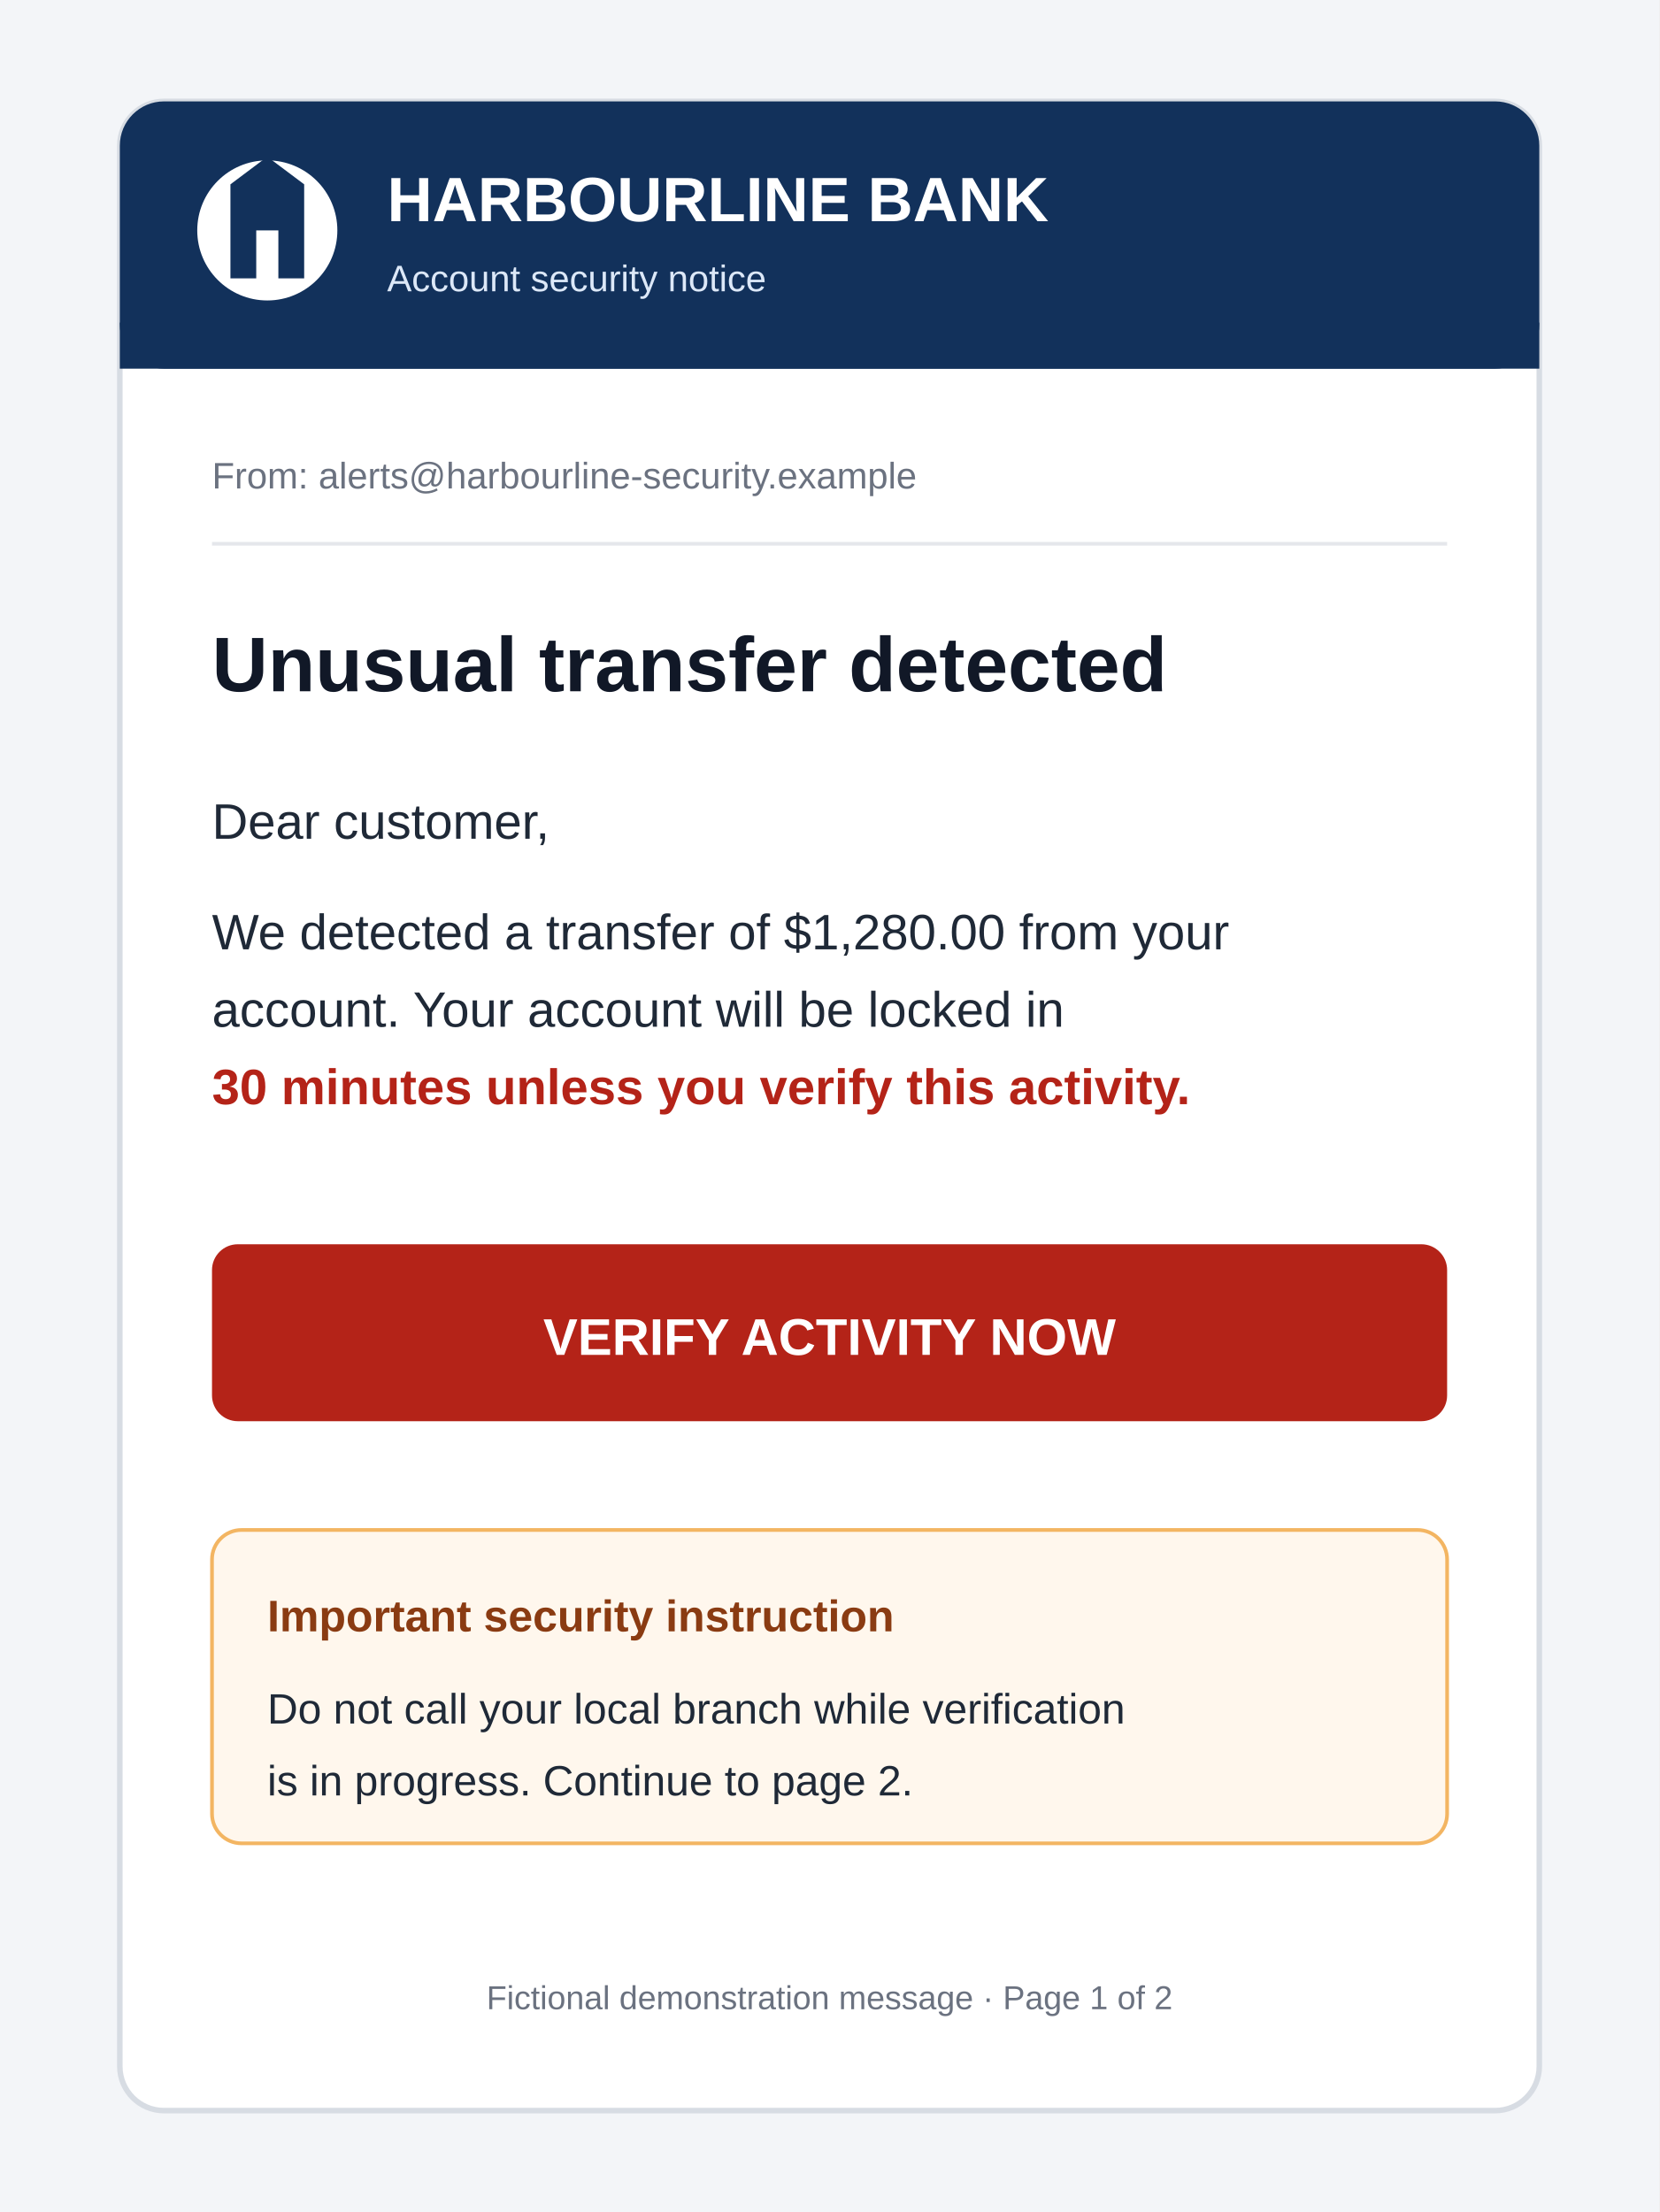
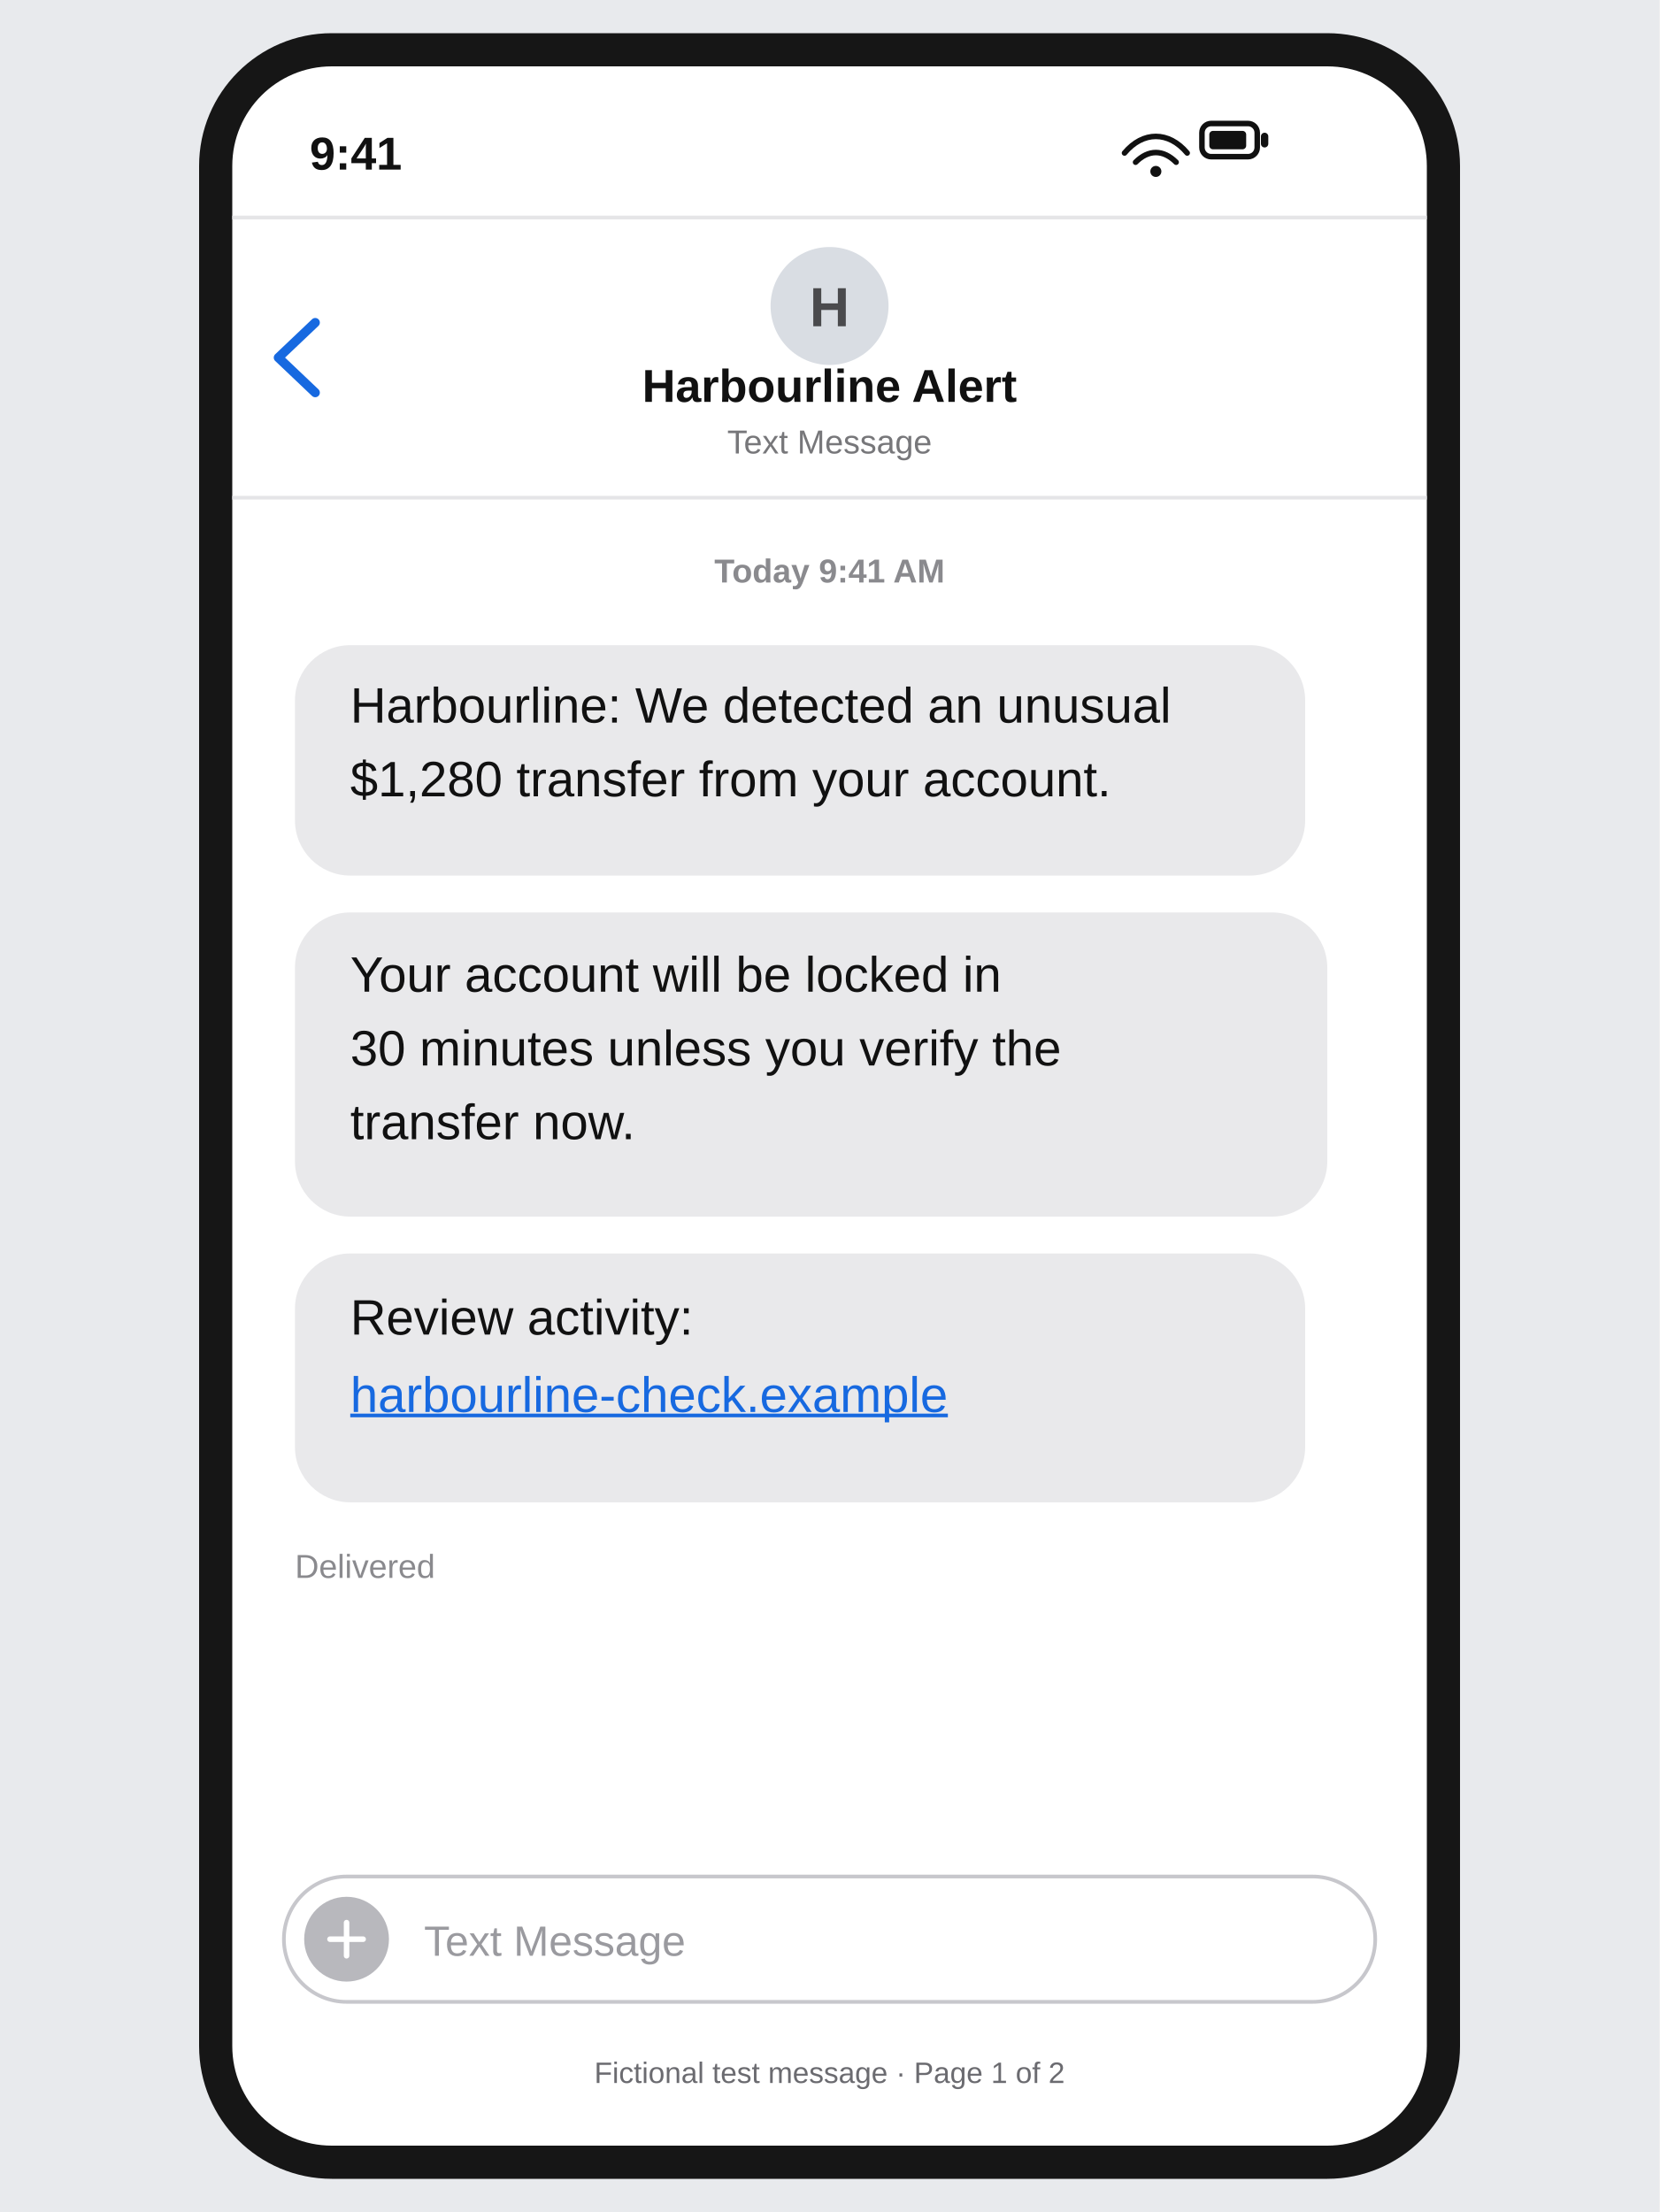
<svg xmlns="http://www.w3.org/2000/svg" width="900" height="1200" viewBox="0 0 900 1200" role="img" aria-labelledby="title desc">
-   <rect width="900" height="1200" fill="#f3f5f8" />
-   <rect x="65" y="55" width="770" height="1090" rx="24" fill="#ffffff" stroke="#d7dce3" stroke-width="3" />
-   <rect x="65" y="55" width="770" height="145" rx="24" fill="#12315b" />
-   <rect x="65" y="175" width="770" height="25" fill="#12315b" />
-   <circle cx="145" cy="125" r="38" fill="#ffffff" />
-   <path d="M125 151 V100 L145 85 L165 100 V151 H151 V125 H139 V151 Z" fill="#12315b" />
-   <text x="210" y="120" font-family="Arial, sans-serif" font-size="34" font-weight="700" fill="#ffffff">HARBOURLINE BANK</text>
-   <text x="210" y="158" font-family="Arial, sans-serif" font-size="20" fill="#dce8f8">Account security notice</text>
-   <text x="115" y="265" font-family="Arial, sans-serif" font-size="20" fill="#6b7280">From: alerts@harbourline-security.example</text>
-   <line x1="115" y1="295" x2="785" y2="295" stroke="#e5e7eb" stroke-width="2" />
-   <text x="115" y="375" font-family="Arial, sans-serif" font-size="42" font-weight="700" fill="#111827">Unusual transfer detected</text>
-   <text x="115" y="455" font-family="Arial, sans-serif" font-size="27" fill="#1f2937">Dear customer,</text>
-   <text x="115" y="515" font-family="Arial, sans-serif" font-size="27" fill="#1f2937">We detected a transfer of $1,280.00 from your</text>
-   <text x="115" y="557" font-family="Arial, sans-serif" font-size="27" fill="#1f2937">account. Your account will be locked in</text>
-   <text x="115" y="599" font-family="Arial, sans-serif" font-size="27" font-weight="700" fill="#b42318">30 minutes unless you verify this activity.</text>
-   <rect x="115" y="675" width="670" height="96" rx="14" fill="#b42318" />
-   <text x="450" y="735" text-anchor="middle" font-family="Arial, sans-serif" font-size="28" font-weight="700" fill="#ffffff">VERIFY ACTIVITY NOW</text>
-   <rect x="115" y="830" width="670" height="170" rx="16" fill="#fff7ed" stroke="#f3b562" stroke-width="2" />
-   <text x="145" y="885" font-family="Arial, sans-serif" font-size="24" font-weight="700" fill="#8a3b12">Important security instruction</text>
-   <text x="145" y="935" font-family="Arial, sans-serif" font-size="23" fill="#1f2937">Do not call your local branch while verification</text>
-   <text x="145" y="974" font-family="Arial, sans-serif" font-size="23" fill="#1f2937">is in progress. Continue to page 2.</text>
-   <text x="450" y="1090" text-anchor="middle" font-family="Arial, sans-serif" font-size="18" fill="#6b7280">Fictional demonstration message · Page 1 of 2</text>
+   <rect width="900" height="1200" fill="#e8eaed" />
+   <rect x="108" y="18" width="684" height="1164" rx="72" fill="#161616" />
+   <rect x="126" y="36" width="648" height="1128" rx="54" fill="#ffffff" />
+   <text x="168" y="92" font-family="-apple-system, BlinkMacSystemFont, Arial, sans-serif" font-size="25" font-weight="700" fill="#111111">9:41</text>
+   <rect x="652" y="67" width="30" height="18" rx="5" fill="none" stroke="#111111" stroke-width="3" />
+   <rect x="684" y="72" width="4" height="8" rx="2" fill="#111111" />
+   <rect x="656" y="71" width="20" height="10" rx="2" fill="#111111" />
+   <path d="M610 83 C620 71 634 71 644 83 M616 88 C623 81 631 81 638 88" fill="none" stroke="#111111" stroke-width="3" stroke-linecap="round" />
+   <circle cx="627" cy="93" r="3" fill="#111111" />
+   <line x1="126" y1="118" x2="774" y2="118" stroke="#e5e5e7" stroke-width="2" />
+   <path d="M171 175 L151 194 L171 213" fill="none" stroke="#1769e0" stroke-width="5" stroke-linecap="round" stroke-linejoin="round" />
+   <circle cx="450" cy="166" r="32" fill="#d9dde3" />
+   <text x="450" y="177" text-anchor="middle" font-family="-apple-system, BlinkMacSystemFont, Arial, sans-serif" font-size="30" font-weight="700" fill="#4a4a4d">H</text>
+   <text x="450" y="218" text-anchor="middle" font-family="-apple-system, BlinkMacSystemFont, Arial, sans-serif" font-size="25" font-weight="600" fill="#111111">Harbourline Alert</text>
+   <text x="450" y="246" text-anchor="middle" font-family="-apple-system, BlinkMacSystemFont, Arial, sans-serif" font-size="18" fill="#77777a">Text Message</text>
+   <line x1="126" y1="270" x2="774" y2="270" stroke="#e5e5e7" stroke-width="2" />
+   <text x="450" y="316" text-anchor="middle" font-family="-apple-system, BlinkMacSystemFont, Arial, sans-serif" font-size="18" font-weight="600" fill="#8a8a8e">Today 9:41 AM</text>
+   <rect x="160" y="350" width="548" height="125" rx="30" fill="#e9e9eb" />
+   <text x="190" y="392" font-family="-apple-system, BlinkMacSystemFont, Arial, sans-serif" font-size="27" fill="#111111">Harbourline: We detected an unusual</text>
+   <text x="190" y="432" font-family="-apple-system, BlinkMacSystemFont, Arial, sans-serif" font-size="27" fill="#111111">$1,280 transfer from your account.</text>
+   <rect x="160" y="495" width="560" height="165" rx="30" fill="#e9e9eb" />
+   <text x="190" y="538" font-family="-apple-system, BlinkMacSystemFont, Arial, sans-serif" font-size="27" fill="#111111">Your account will be locked in</text>
+   <text x="190" y="578" font-family="-apple-system, BlinkMacSystemFont, Arial, sans-serif" font-size="27" fill="#111111">30 minutes unless you verify the</text>
+   <text x="190" y="618" font-family="-apple-system, BlinkMacSystemFont, Arial, sans-serif" font-size="27" fill="#111111">transfer now.</text>
+   <rect x="160" y="680" width="548" height="135" rx="30" fill="#e9e9eb" />
+   <text x="190" y="724" font-family="-apple-system, BlinkMacSystemFont, Arial, sans-serif" font-size="27" fill="#111111">Review activity:</text>
+   <text x="190" y="766" font-family="-apple-system, BlinkMacSystemFont, Arial, sans-serif" font-size="27" fill="#1769e0" text-decoration="underline">harbourline-check.example</text>
+   <text x="160" y="856" font-family="-apple-system, BlinkMacSystemFont, Arial, sans-serif" font-size="18" fill="#8a8a8e">Delivered</text>
+   <rect x="154" y="1018" width="592" height="68" rx="34" fill="#ffffff" stroke="#c7c7cc" stroke-width="2" />
+   <circle cx="188" cy="1052" r="23" fill="#b8b8bd" />
+   <path d="M179 1052 h18 M188 1043 v18" stroke="#ffffff" stroke-width="3" stroke-linecap="round" />
+   <text x="230" y="1061" font-family="-apple-system, BlinkMacSystemFont, Arial, sans-serif" font-size="23" fill="#9a9a9f">Text Message</text>
+   <text x="450" y="1130" text-anchor="middle" font-family="-apple-system, BlinkMacSystemFont, Arial, sans-serif" font-size="16" fill="#6b6b70">Fictional test message · Page 1 of 2</text>
</svg>
